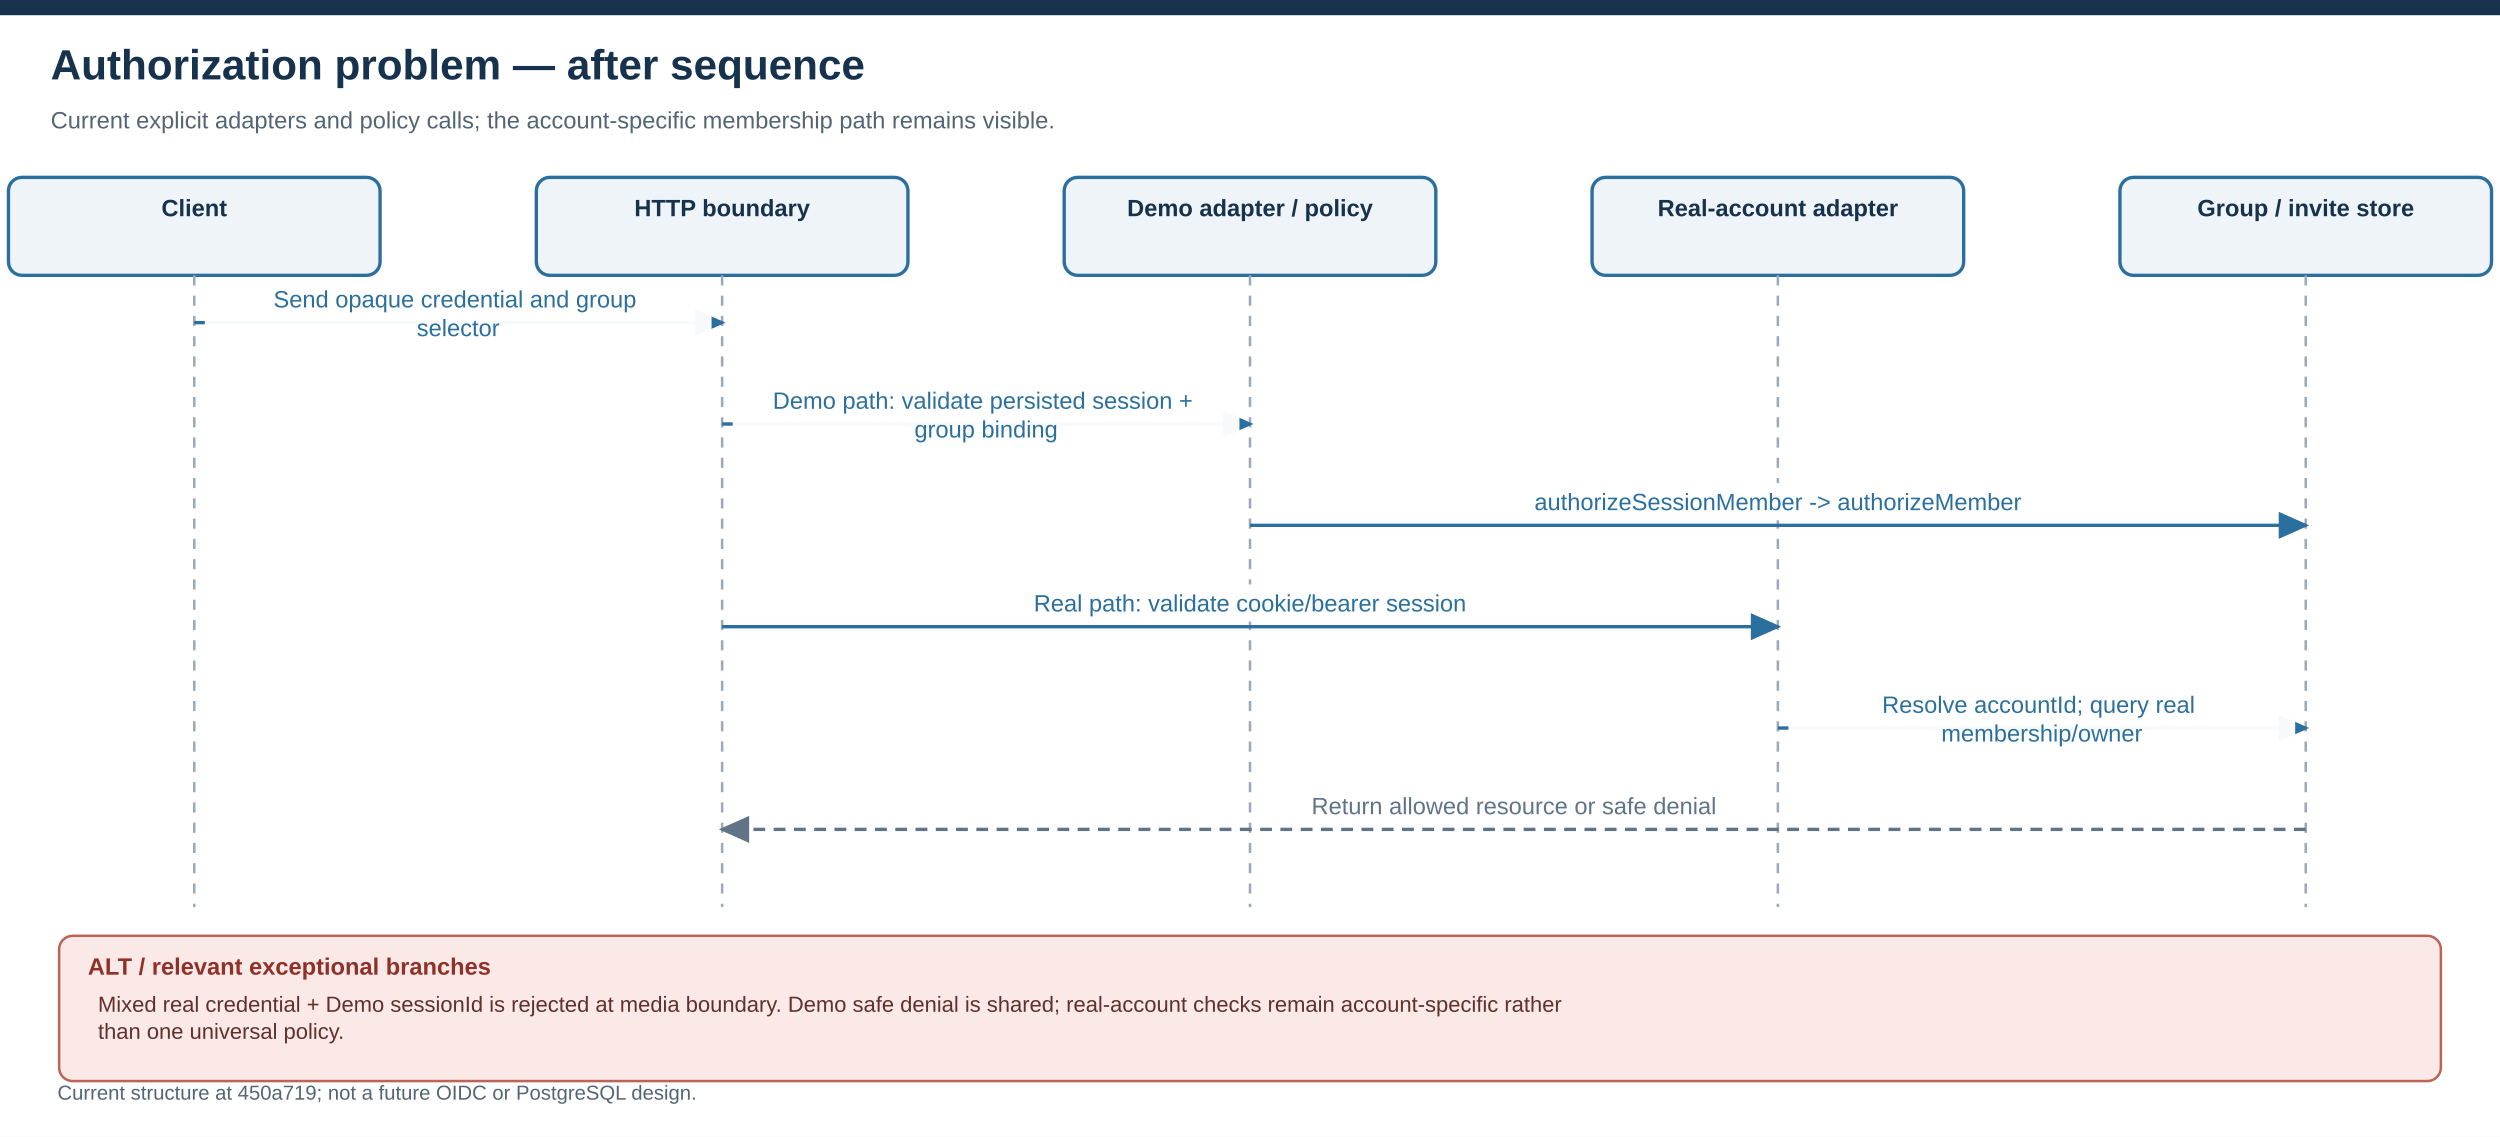
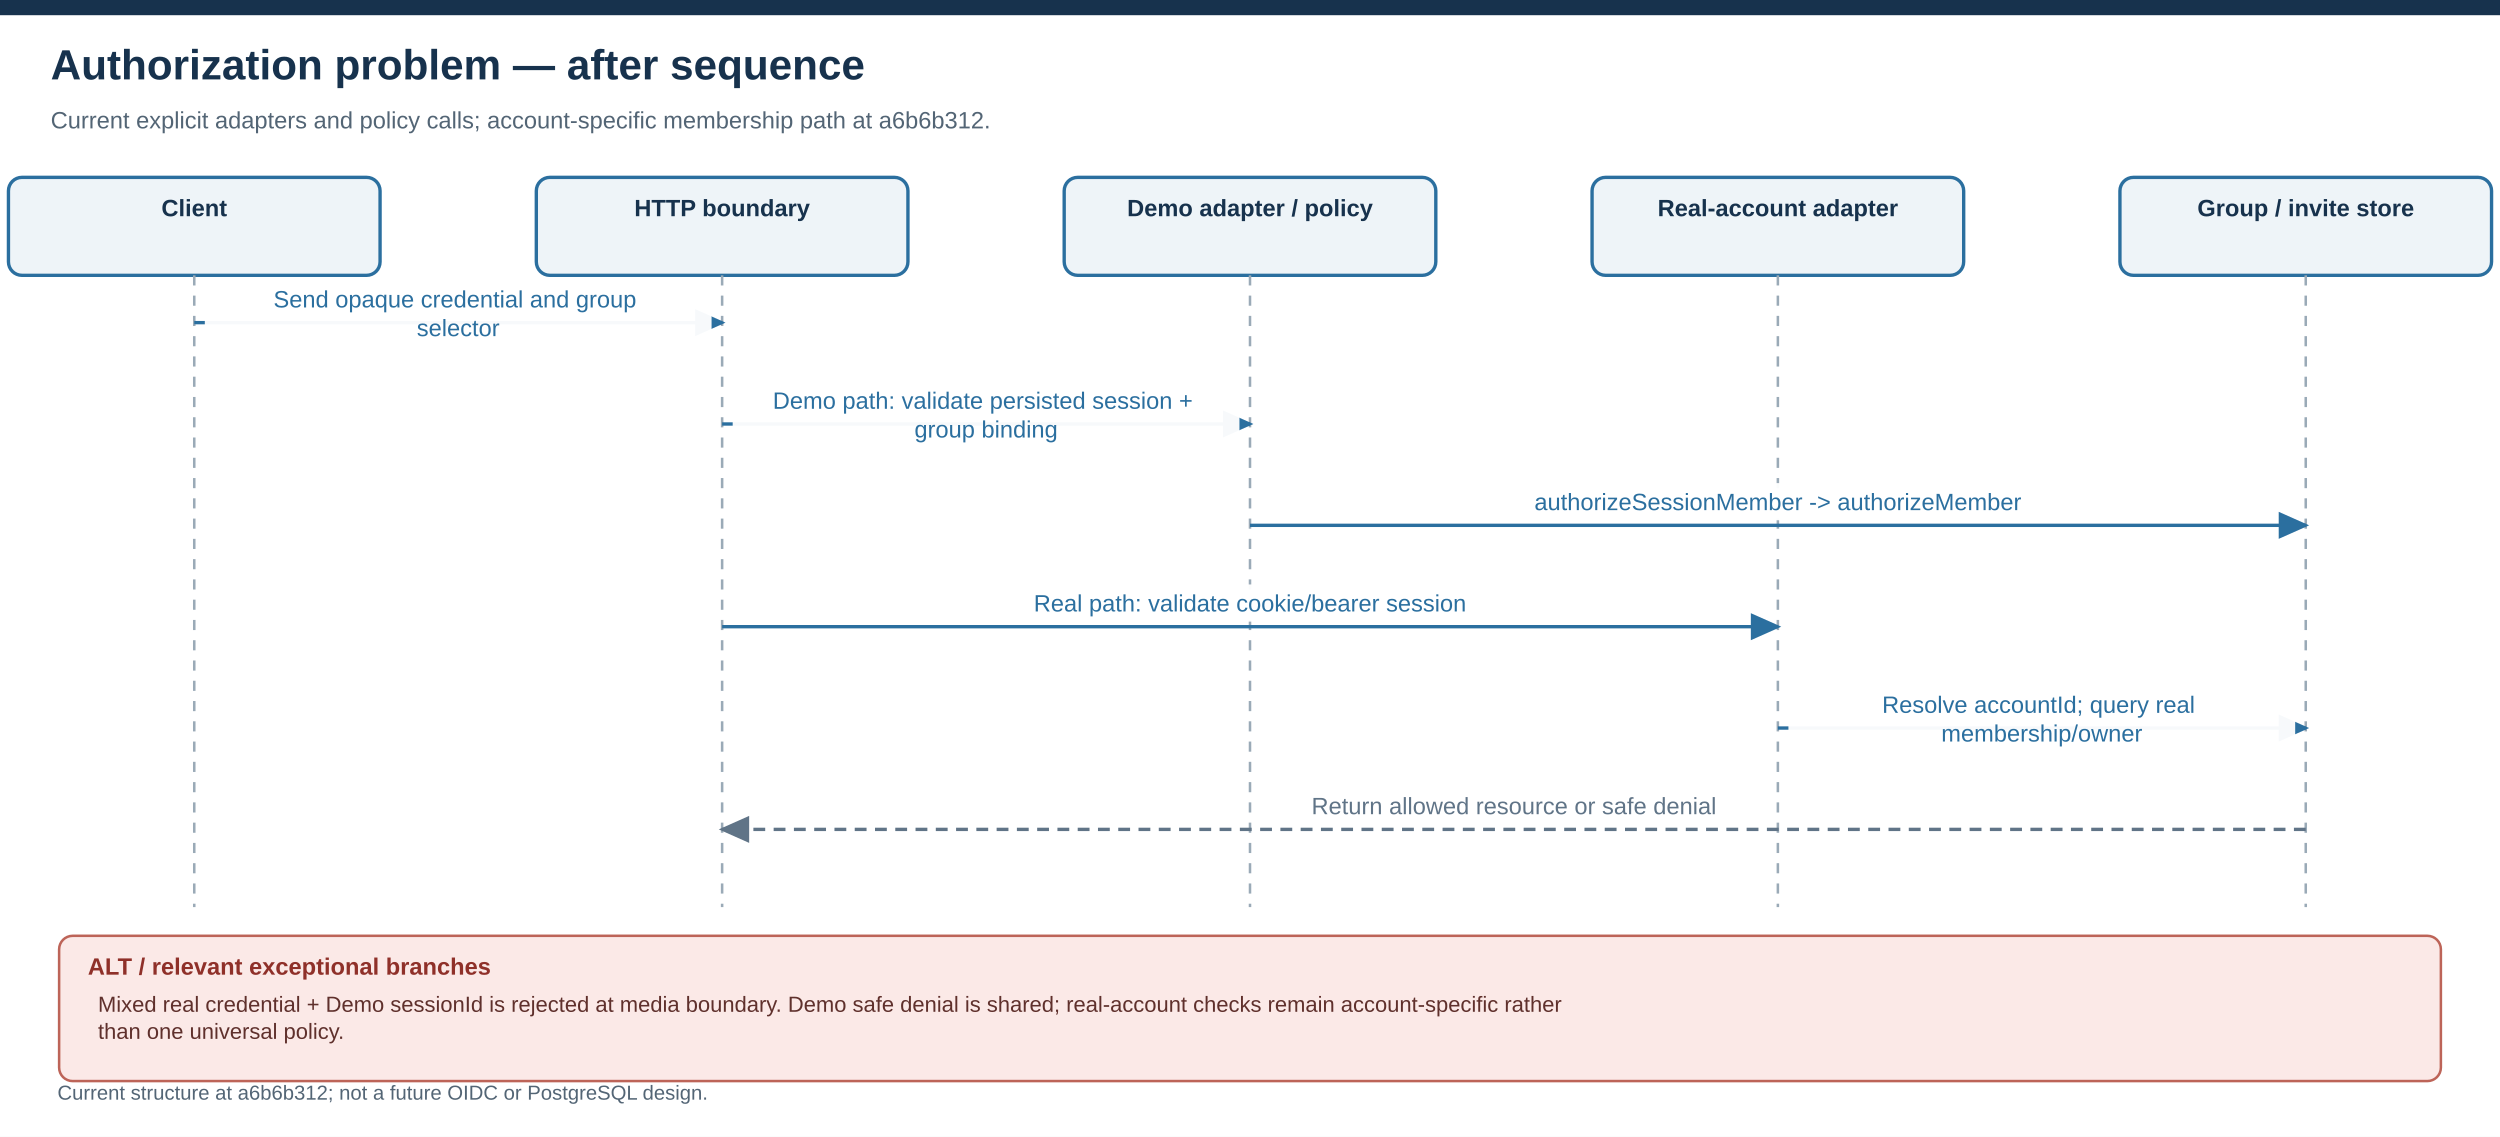
<svg xmlns="http://www.w3.org/2000/svg" width="1480px" height="673px" viewBox="0 0 1480 673" role="img" aria-label="Authorization problem — after sequence">
  <defs>
    <marker id="arrow" markerWidth="9" markerHeight="8" refX="8" refY="4" orient="auto">
      <path d="M0,0 L9,4 L0,8 z" fill="#607487" />
    </marker>
    <marker id="arrowBlue" markerWidth="9" markerHeight="8" refX="8" refY="4" orient="auto">
      <path d="M0,0 L9,4 L0,8 z" fill="#2b6f9f" />
    </marker>
    <marker id="arrowRed" markerWidth="9" markerHeight="8" refX="8" refY="4" orient="auto">
      <path d="M0,0 L9,4 L0,8 z" fill="#b34339" />
    </marker>
  </defs>
  <rect x="0" y="0" width="1480" height="673" fill="#ffffff" />
  <rect x="0" y="0" width="1480" height="9" fill="#17324d" />
  <text x="30" y="47" text-anchor="start" font-family="Arial, Helvetica, sans-serif" font-size="25px" font-weight="bold" fill="#17324d" word-spacing="1px" class="">Authorization problem — after sequence</text>
  <text x="30" y="76" text-anchor="start" font-family="Arial, Helvetica, sans-serif" font-size="14px" font-weight="normal" fill="#536575" word-spacing="1px">
-     <tspan x="30" dy="0">Current explicit adapters and policy calls; the account-specific membership path remains visible.</tspan>
+     <tspan x="30" dy="0">Current explicit adapters and policy calls; account-specific membership path at a6b6b312.</tspan>
  </text>
  <rect x="5.0" y="105" width="220" height="58" rx="8" fill="#eef4f8" stroke="#2b6f9f" stroke-width="2" />
  <text x="115.0" y="128" text-anchor="middle" font-family="Arial, Helvetica, sans-serif" font-size="14px" font-weight="bold" fill="#17324d" word-spacing="1px">
    <tspan x="115.0" dy="0">Client</tspan>
  </text>
  <line x1="115.0" y1="163" x2="115.0" y2="537" stroke="#9aaab7" stroke-width="1.5" stroke-dasharray="6 6" />
  <rect x="317.5" y="105" width="220" height="58" rx="8" fill="#eef4f8" stroke="#2b6f9f" stroke-width="2" />
  <text x="427.5" y="128" text-anchor="middle" font-family="Arial, Helvetica, sans-serif" font-size="14px" font-weight="bold" fill="#17324d" word-spacing="1px">
    <tspan x="427.5" dy="0">HTTP boundary</tspan>
  </text>
  <line x1="427.5" y1="163" x2="427.5" y2="537" stroke="#9aaab7" stroke-width="1.5" stroke-dasharray="6 6" />
  <rect x="630.0" y="105" width="220" height="58" rx="8" fill="#eef4f8" stroke="#2b6f9f" stroke-width="2" />
  <text x="740.0" y="128" text-anchor="middle" font-family="Arial, Helvetica, sans-serif" font-size="14px" font-weight="bold" fill="#17324d" word-spacing="1px">
    <tspan x="740.0" dy="0">Demo adapter / policy</tspan>
  </text>
  <line x1="740.0" y1="163" x2="740.0" y2="537" stroke="#9aaab7" stroke-width="1.5" stroke-dasharray="6 6" />
  <rect x="942.5" y="105" width="220" height="58" rx="8" fill="#eef4f8" stroke="#2b6f9f" stroke-width="2" />
  <text x="1052.5" y="128" text-anchor="middle" font-family="Arial, Helvetica, sans-serif" font-size="14px" font-weight="bold" fill="#17324d" word-spacing="1px">
    <tspan x="1052.5" dy="0">Real-account adapter</tspan>
  </text>
  <line x1="1052.5" y1="163" x2="1052.5" y2="537" stroke="#9aaab7" stroke-width="1.5" stroke-dasharray="6 6" />
  <rect x="1255.0" y="105" width="220" height="58" rx="8" fill="#eef4f8" stroke="#2b6f9f" stroke-width="2" />
  <text x="1365.0" y="128" text-anchor="middle" font-family="Arial, Helvetica, sans-serif" font-size="14px" font-weight="bold" fill="#17324d" word-spacing="1px">
    <tspan x="1365.0" dy="0">Group / invite store</tspan>
  </text>
  <line x1="1365.0" y1="163" x2="1365.0" y2="537" stroke="#9aaab7" stroke-width="1.5" stroke-dasharray="6 6" />
  <line x1="115.0" y1="191" x2="427.5" y2="191" stroke="#2b6f9f" stroke-width="2" marker-end="url(#arrowBlue)" />
  <rect x="121.25" y="166" width="300" height="39" fill="#ffffff" opacity="0.96" />
  <text x="271.25" y="182" text-anchor="middle" font-family="Arial, Helvetica, sans-serif" font-size="14px" font-weight="normal" fill="#2b6f9f" word-spacing="1px">
    <tspan x="271.25" dy="0">Send opaque credential and group</tspan>
    <tspan x="271.25" dy="17">selector</tspan>
  </text>
  <line x1="427.5" y1="251" x2="740.0" y2="251" stroke="#2b6f9f" stroke-width="2" marker-end="url(#arrowBlue)" />
  <rect x="433.75" y="226" width="300" height="39" fill="#ffffff" opacity="0.96" />
  <text x="583.75" y="242" text-anchor="middle" font-family="Arial, Helvetica, sans-serif" font-size="14px" font-weight="normal" fill="#2b6f9f" word-spacing="1px">
    <tspan x="583.75" dy="0">Demo path: validate persisted session +</tspan>
    <tspan x="583.75" dy="17">group binding</tspan>
  </text>
  <line x1="740.0" y1="311" x2="1365.0" y2="311" stroke="#2b6f9f" stroke-width="2" marker-end="url(#arrowBlue)" />
  <rect x="902.5" y="286" width="300" height="22" fill="#ffffff" opacity="0.96" />
  <text x="1052.5" y="302" text-anchor="middle" font-family="Arial, Helvetica, sans-serif" font-size="14px" font-weight="normal" fill="#2b6f9f" word-spacing="1px">
    <tspan x="1052.5" dy="0">authorizeSessionMember -&gt; authorizeMember</tspan>
  </text>
  <line x1="427.5" y1="371" x2="1052.5" y2="371" stroke="#2b6f9f" stroke-width="2" marker-end="url(#arrowBlue)" />
  <rect x="590.0" y="346" width="300" height="22" fill="#ffffff" opacity="0.96" />
  <text x="740.0" y="362" text-anchor="middle" font-family="Arial, Helvetica, sans-serif" font-size="14px" font-weight="normal" fill="#2b6f9f" word-spacing="1px">
    <tspan x="740.0" dy="0">Real path: validate cookie/bearer session</tspan>
  </text>
  <line x1="1052.5" y1="431" x2="1365.0" y2="431" stroke="#2b6f9f" stroke-width="2" marker-end="url(#arrowBlue)" />
  <rect x="1058.75" y="406" width="300" height="39" fill="#ffffff" opacity="0.96" />
  <text x="1208.75" y="422" text-anchor="middle" font-family="Arial, Helvetica, sans-serif" font-size="14px" font-weight="normal" fill="#2b6f9f" word-spacing="1px">
    <tspan x="1208.75" dy="0">Resolve accountId; query real</tspan>
    <tspan x="1208.75" dy="17">membership/owner</tspan>
  </text>
  <line x1="1365.0" y1="491" x2="427.5" y2="491" stroke="#607487" stroke-width="2" stroke-dasharray="7 5" marker-end="url(#arrow)" />
  <rect x="746.25" y="466" width="300" height="22" fill="#ffffff" opacity="0.96" />
  <text x="896.25" y="482" text-anchor="middle" font-family="Arial, Helvetica, sans-serif" font-size="14px" font-weight="normal" fill="#607487" word-spacing="1px">
    <tspan x="896.25" dy="0">Return allowed resource or safe denial</tspan>
  </text>
  <rect x="35" y="554" width="1410" height="86" rx="8" fill="#fbe9e7" stroke="#bd6458" stroke-width="1.5" />
  <text x="52" y="577" text-anchor="start" font-family="Arial, Helvetica, sans-serif" font-size="14px" font-weight="bold" fill="#8f3029" word-spacing="1px" class="">ALT / relevant exceptional branches</text>
  <text x="58" y="599" text-anchor="start" font-family="Arial, Helvetica, sans-serif" font-size="13px" font-weight="normal" fill="#5f302c" word-spacing="1px">
    <tspan x="58" dy="0">Mixed real credential + Demo sessionId is rejected at media boundary. Demo safe denial is shared; real-account checks remain account-specific rather</tspan>
    <tspan x="58" dy="16">than one universal policy.</tspan>
  </text>
  <text x="34" y="651" text-anchor="start" font-family="Arial, Helvetica, sans-serif" font-size="12px" font-weight="normal" fill="#536575" word-spacing="1px">
-     <tspan x="34" dy="0">Current structure at 450a719; not a future OIDC or PostgreSQL design.</tspan>
+     <tspan x="34" dy="0">Current structure at a6b6b312; not a future OIDC or PostgreSQL design.</tspan>
  </text>
</svg>
